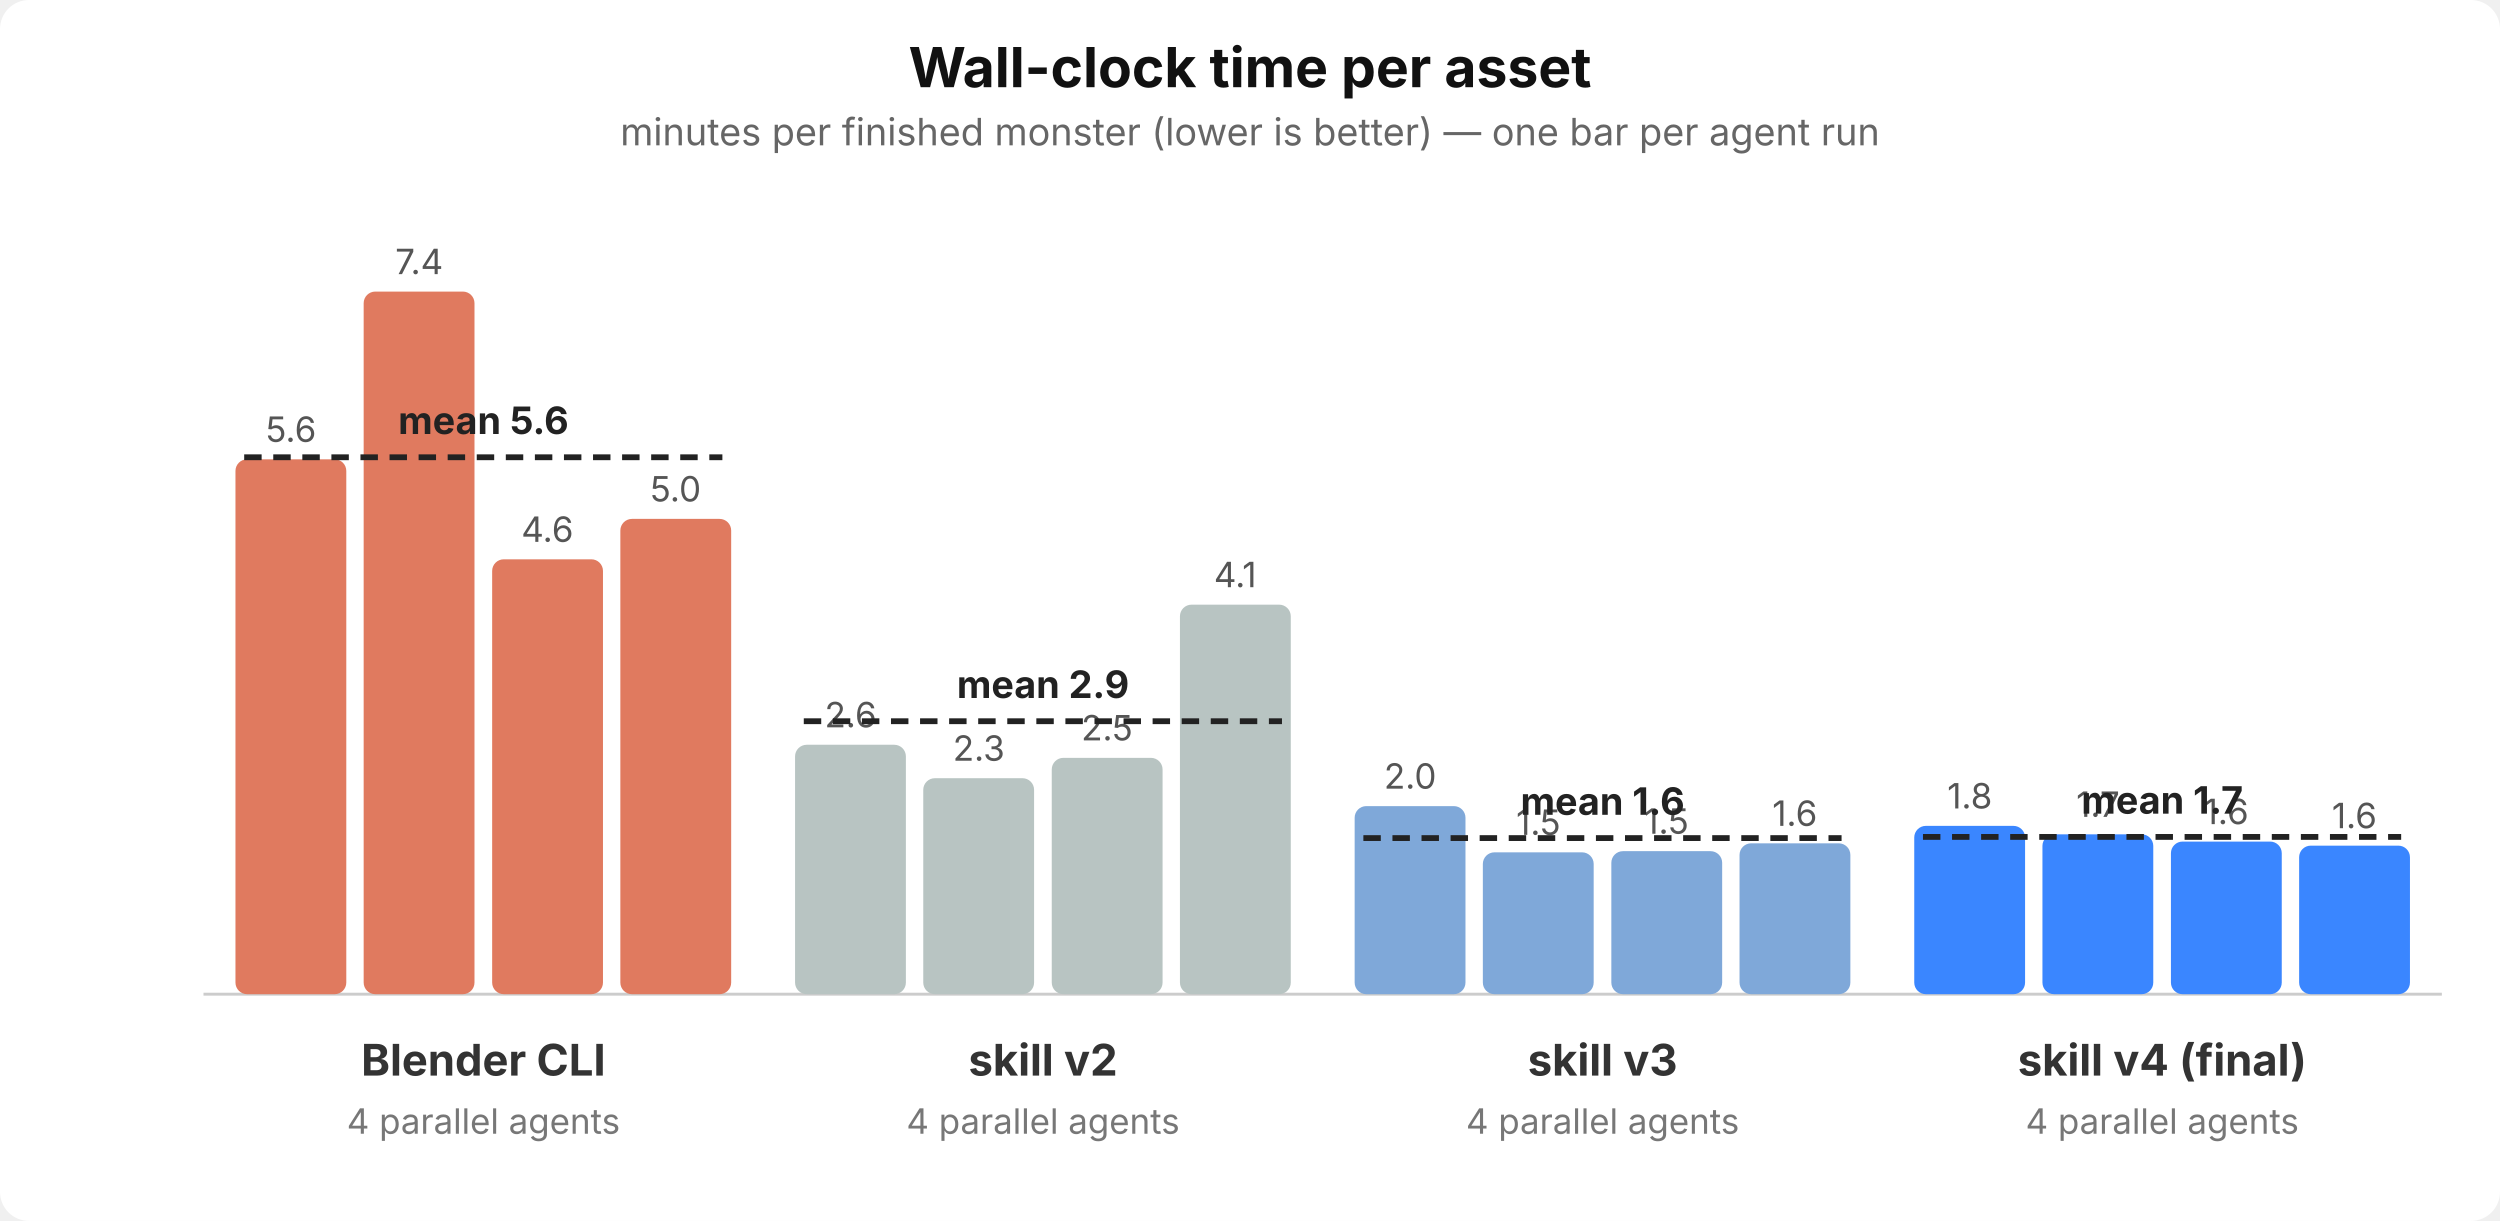
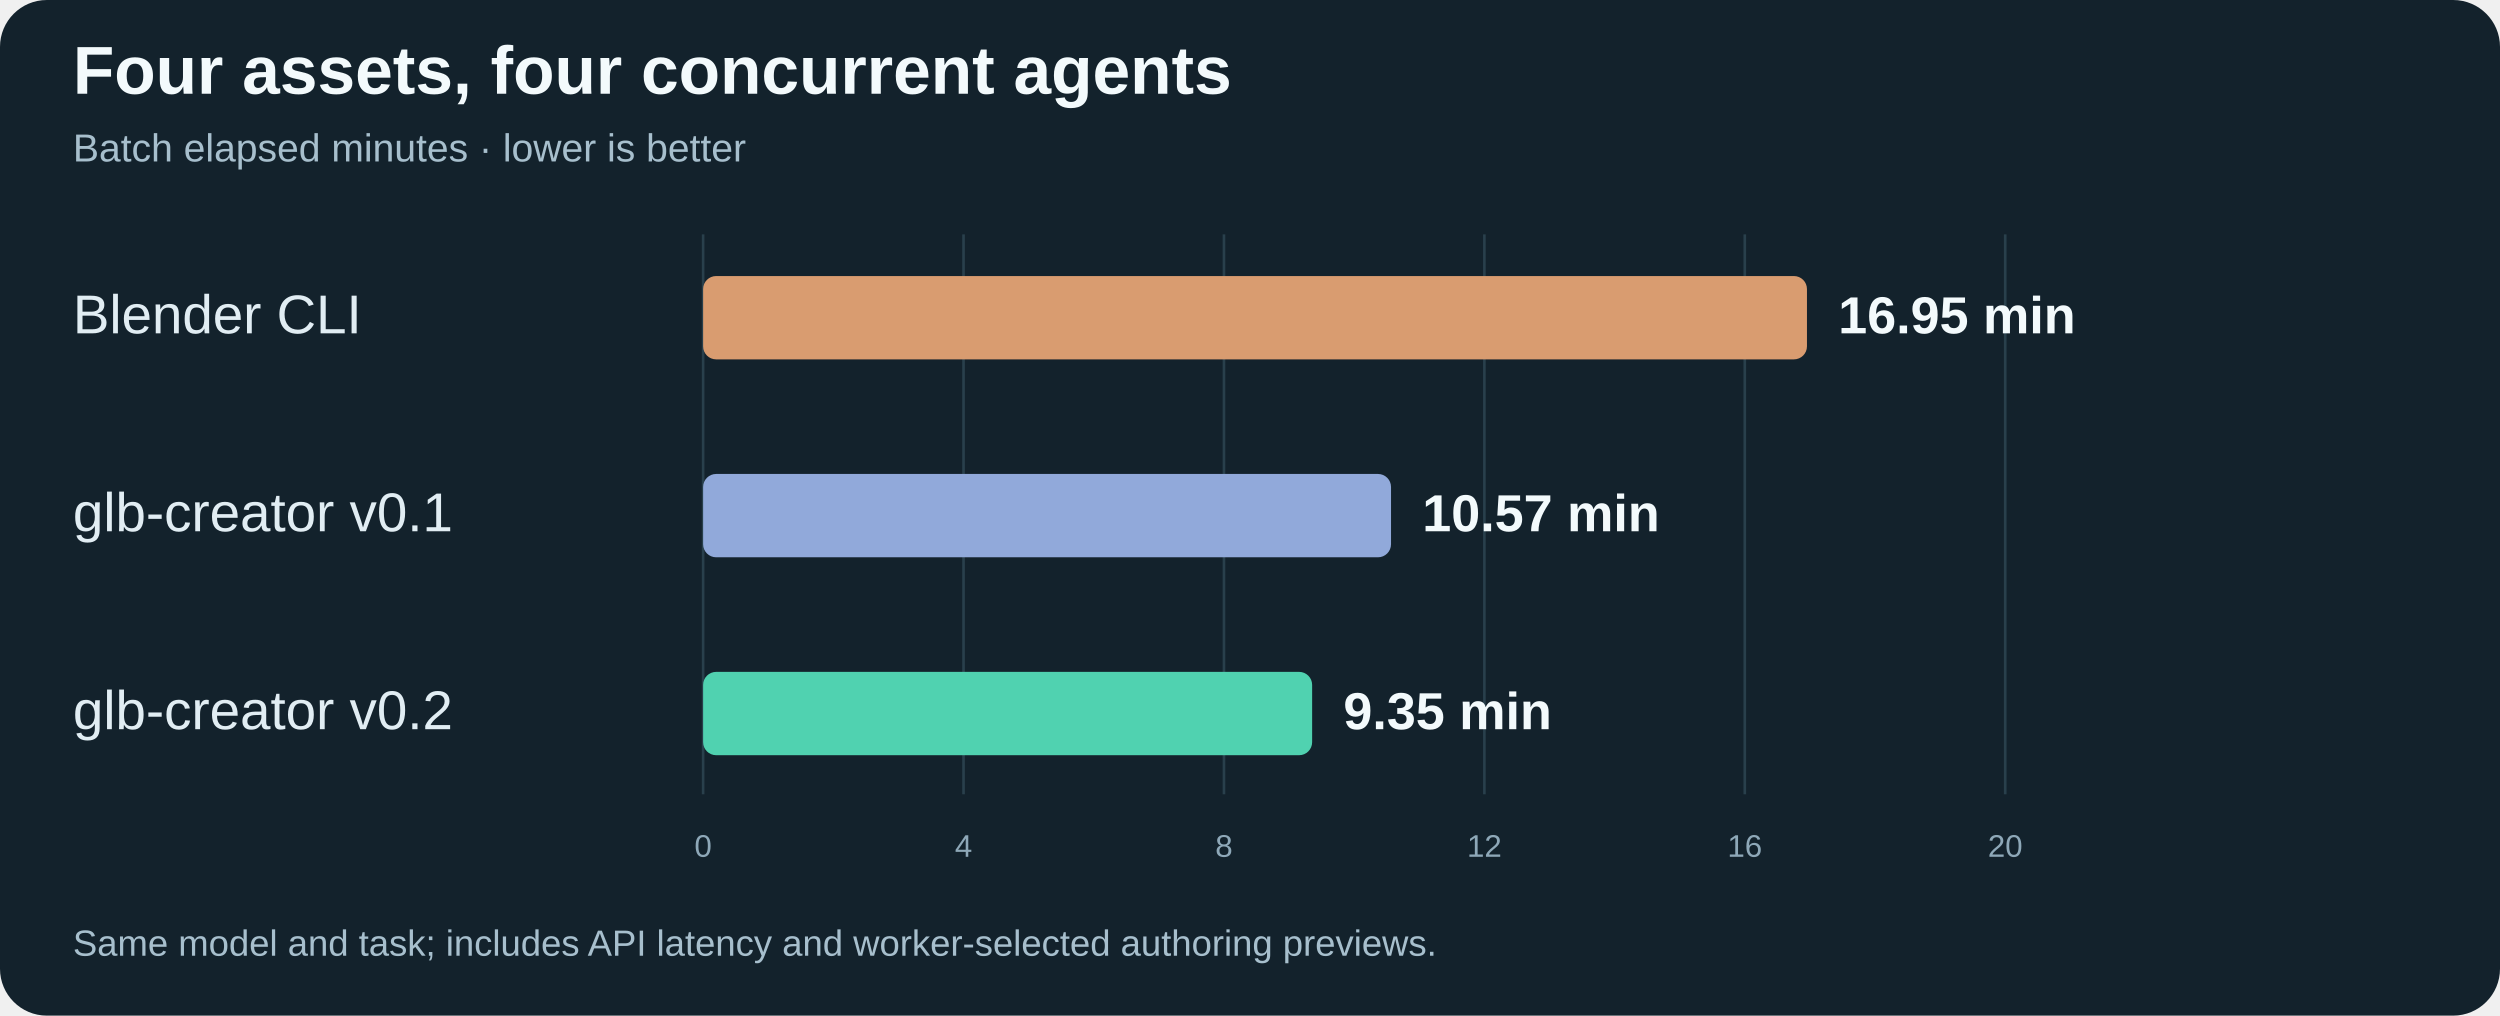
- <svg xmlns="http://www.w3.org/2000/svg" width="860" height="420" viewBox="0 0 860 420" font-family="-apple-system,Segoe UI,sans-serif">
-   <rect width="860" height="420" fill="#ffffff" rx="10" />
-   <text x="430" y="30" text-anchor="middle" font-size="19" font-weight="bold" fill="#111">Wall-clock time per asset</text>
-   <text x="430" y="50" text-anchor="middle" font-size="13" fill="#666">minutes per finished monster (lower is better) — one bar per agent run</text>
-   <line x1="70" x2="840" y1="342" y2="342" stroke="#ccc" />
-   <rect x="81.0" y="158.0" width="38.125" height="184.0" rx="4" fill="#e07a5f" />
-   <text x="100.1" y="152.0" text-anchor="middle" font-size="12" fill="#555">5.6</text>
-   <rect x="125.1" y="100.3" width="38.125" height="241.7" rx="4" fill="#e07a5f" />
-   <text x="144.2" y="94.3" text-anchor="middle" font-size="12" fill="#555">7.4</text>
-   <rect x="169.3" y="192.4" width="38.125" height="149.6" rx="4" fill="#e07a5f" />
-   <text x="188.3" y="186.4" text-anchor="middle" font-size="12" fill="#555">4.6</text>
-   <rect x="213.4" y="178.5" width="38.125" height="163.5" rx="4" fill="#e07a5f" />
-   <text x="232.4" y="172.5" text-anchor="middle" font-size="12" fill="#555">5.0</text>
-   <rect x="273.5" y="256.2" width="38.125" height="85.8" rx="4" fill="#b8c4c2" />
-   <text x="292.6" y="250.2" text-anchor="middle" font-size="12" fill="#555">2.6</text>
-   <rect x="317.6" y="267.7" width="38.125" height="74.3" rx="4" fill="#b8c4c2" />
-   <text x="336.7" y="261.7" text-anchor="middle" font-size="12" fill="#555">2.3</text>
-   <rect x="361.8" y="260.7" width="38.125" height="81.3" rx="4" fill="#b8c4c2" />
-   <text x="380.8" y="254.7" text-anchor="middle" font-size="12" fill="#555">2.5</text>
-   <rect x="405.9" y="208.0" width="38.125" height="134.0" rx="4" fill="#b8c4c2" />
-   <text x="424.9" y="202.0" text-anchor="middle" font-size="12" fill="#555">4.1</text>
-   <rect x="466.0" y="277.3" width="38.125" height="64.7" rx="4" fill="#7fa8d9" />
-   <text x="485.1" y="271.3" text-anchor="middle" font-size="12" fill="#555">2.0</text>
-   <rect x="510.1" y="293.2" width="38.125" height="48.8" rx="4" fill="#7fa8d9" />
-   <text x="529.2" y="287.2" text-anchor="middle" font-size="12" fill="#555">1.5</text>
-   <rect x="554.3" y="292.8" width="38.125" height="49.2" rx="4" fill="#7fa8d9" />
-   <text x="573.3" y="286.8" text-anchor="middle" font-size="12" fill="#555">1.5</text>
-   <rect x="598.4" y="290.1" width="38.125" height="51.9" rx="4" fill="#7fa8d9" />
-   <text x="617.4" y="284.1" text-anchor="middle" font-size="12" fill="#555">1.6</text>
-   <rect x="658.5" y="284.1" width="38.125" height="57.9" rx="4" fill="#3a86ff" />
-   <text x="677.6" y="278.1" text-anchor="middle" font-size="12" fill="#555">1.8</text>
-   <rect x="702.6" y="287.0" width="38.125" height="55.0" rx="4" fill="#3a86ff" />
-   <text x="721.7" y="281.0" text-anchor="middle" font-size="12" fill="#555">1.7</text>
-   <rect x="746.8" y="289.5" width="38.125" height="52.5" rx="4" fill="#3a86ff" />
-   <text x="765.8" y="283.5" text-anchor="middle" font-size="12" fill="#555">1.6</text>
-   <rect x="790.9" y="290.9" width="38.125" height="51.1" rx="4" fill="#3a86ff" />
-   <text x="809.9" y="284.9" text-anchor="middle" font-size="12" fill="#555">1.6</text>
-   <line x1="84.0" x2="248.5" y1="157.3" y2="157.3" stroke="#222" stroke-width="2" stroke-dasharray="6 4" />
-   <text x="166.3" y="149.3" text-anchor="middle" font-size="13" font-weight="bold" fill="#222">mean 5.6</text>
-   <line x1="276.5" x2="441.0" y1="248.1" y2="248.1" stroke="#222" stroke-width="2" stroke-dasharray="6 4" />
-   <text x="358.8" y="240.1" text-anchor="middle" font-size="13" font-weight="bold" fill="#222">mean 2.9</text>
-   <line x1="469.0" x2="633.5" y1="288.3" y2="288.3" stroke="#222" stroke-width="2" stroke-dasharray="6 4" />
-   <text x="551.3" y="280.3" text-anchor="middle" font-size="13" font-weight="bold" fill="#222">mean 1.6</text>
-   <line x1="661.5" x2="826.0" y1="287.9" y2="287.9" stroke="#222" stroke-width="2" stroke-dasharray="6 4" />
-   <text x="743.8" y="279.9" text-anchor="middle" font-size="13" font-weight="bold" fill="#222">mean 1.7</text>
-   <text x="166.3" y="370" text-anchor="middle" font-size="15" font-weight="bold" fill="#333">Blender CLI</text>
-   <text x="166.3" y="390" text-anchor="middle" font-size="12" fill="#777">4 parallel agents</text>
-   <text x="358.8" y="370" text-anchor="middle" font-size="15" font-weight="bold" fill="#333">skill v2</text>
-   <text x="358.8" y="390" text-anchor="middle" font-size="12" fill="#777">4 parallel agents</text>
-   <text x="551.3" y="370" text-anchor="middle" font-size="15" font-weight="bold" fill="#333">skill v3</text>
-   <text x="551.3" y="390" text-anchor="middle" font-size="12" fill="#777">4 parallel agents</text>
-   <text x="743.8" y="370" text-anchor="middle" font-size="15" font-weight="bold" fill="#333">skill v4 (final)</text>
-   <text x="743.8" y="390" text-anchor="middle" font-size="12" fill="#777">4 parallel agents</text>
+ <svg xmlns="http://www.w3.org/2000/svg" width="960" height="390" viewBox="0 0 960 390">
+   <rect width="960" height="390" rx="18" fill="#13222c" />
+   <g font-family="Segoe UI,Arial,sans-serif">
+     <text x="28" y="36" fill="#f3fafc" font-size="26" font-weight="600">Four assets, four concurrent agents</text>
+     <text x="28" y="62" fill="#a7bfcd" font-size="15">Batch elapsed minutes · lower is better</text>
+     <line x1="270" x2="270" y1="90" y2="305" stroke="#29404c" />
+     <text x="270" y="329" text-anchor="middle" fill="#8ea8b8" font-size="12">0</text>
+     <line x1="370" x2="370" y1="90" y2="305" stroke="#29404c" />
+     <text x="370" y="329" text-anchor="middle" fill="#8ea8b8" font-size="12">4</text>
+     <line x1="470" x2="470" y1="90" y2="305" stroke="#29404c" />
+     <text x="470" y="329" text-anchor="middle" fill="#8ea8b8" font-size="12">8</text>
+     <line x1="570" x2="570" y1="90" y2="305" stroke="#29404c" />
+     <text x="570" y="329" text-anchor="middle" fill="#8ea8b8" font-size="12">12</text>
+     <line x1="670" x2="670" y1="90" y2="305" stroke="#29404c" />
+     <text x="670" y="329" text-anchor="middle" fill="#8ea8b8" font-size="12">16</text>
+     <line x1="770" x2="770" y1="90" y2="305" stroke="#29404c" />
+     <text x="770" y="329" text-anchor="middle" fill="#8ea8b8" font-size="12">20</text>
+     <text x="28" y="128" fill="#e1edf3" font-size="21">Blender CLI</text>
+     <rect x="270" y="106" width="423.874" height="32" rx="5" fill="#d99c70" />
+     <text x="705.874" y="128" fill="#f3fafc" font-size="20" font-weight="600">16.95 min</text>
+     <text x="28" y="204" fill="#e1edf3" font-size="21">glb-creator v0.1</text>
+     <rect x="270" y="182" width="264.154" height="32" rx="5" fill="#91a9da" />
+     <text x="546.154" y="204" fill="#f3fafc" font-size="20" font-weight="600">10.57 min</text>
+     <text x="28" y="280" fill="#e1edf3" font-size="21">glb-creator v0.2</text>
+     <rect x="270" y="258" width="233.86" height="32" rx="5" fill="#50d2b0" />
+     <text x="515.86" y="280" fill="#f3fafc" font-size="20" font-weight="600">9.35 min</text>
+     <text x="28" y="367" fill="#a7bfcd" font-size="14">Same model and task; includes API latency and worker-selected authoring previews.</text>
+   </g>
</svg>
